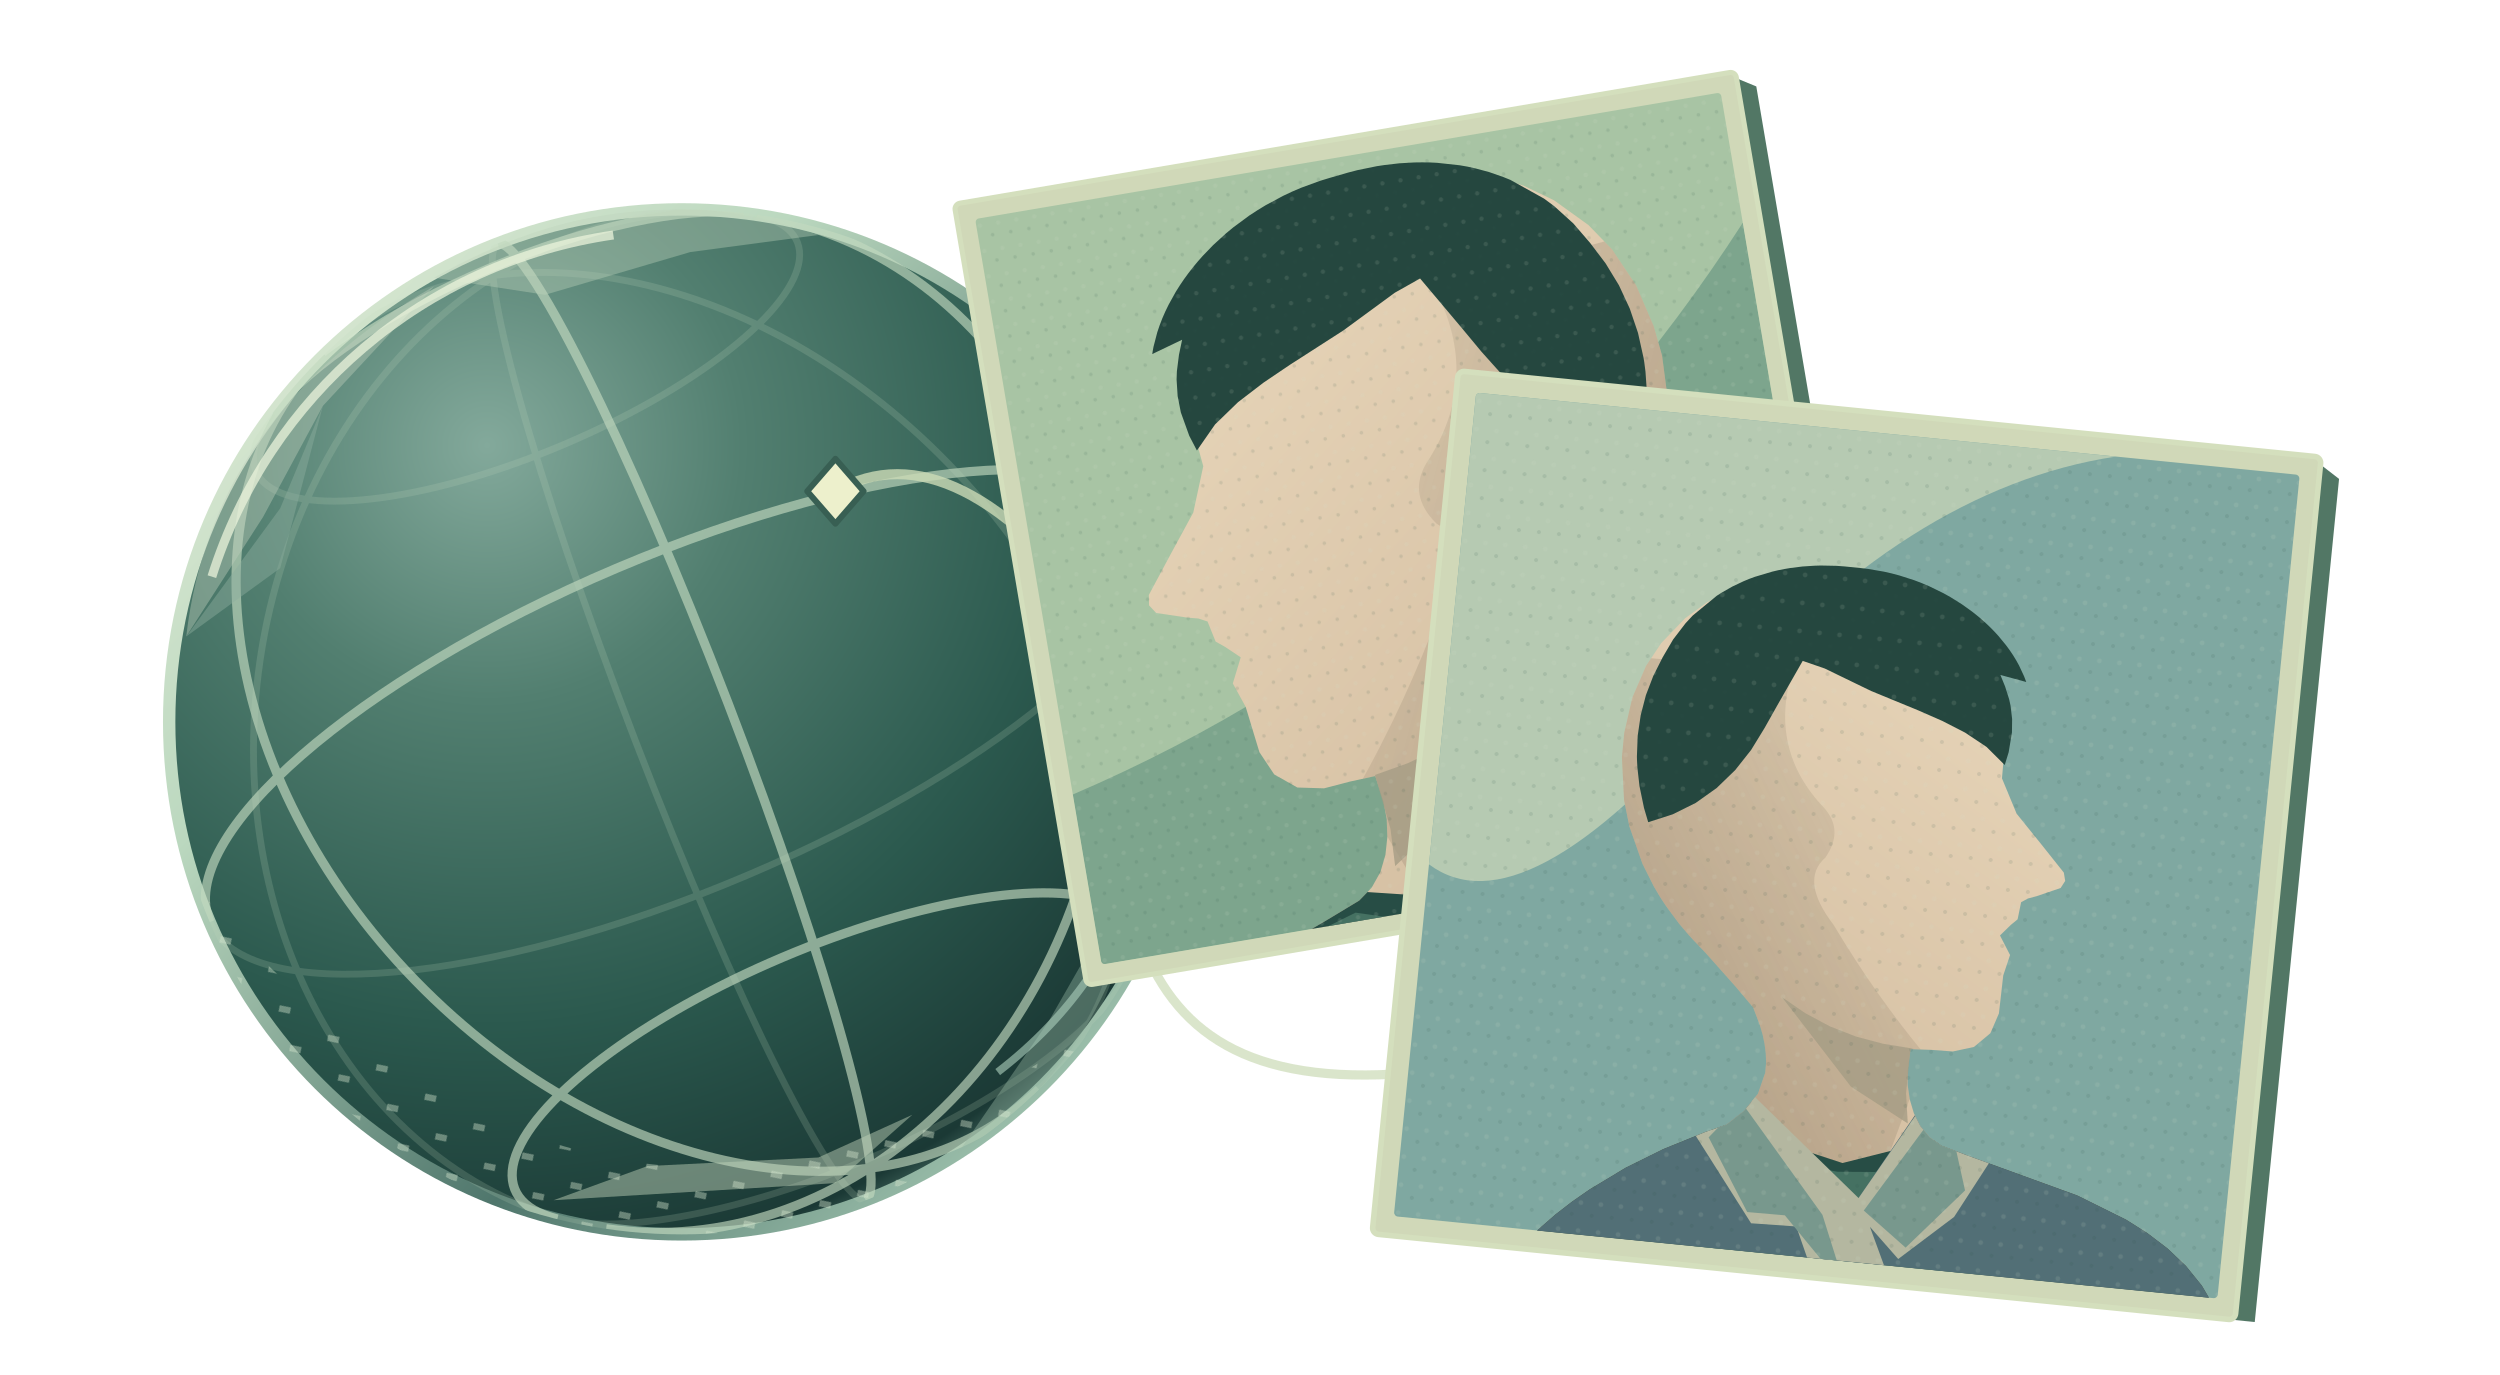
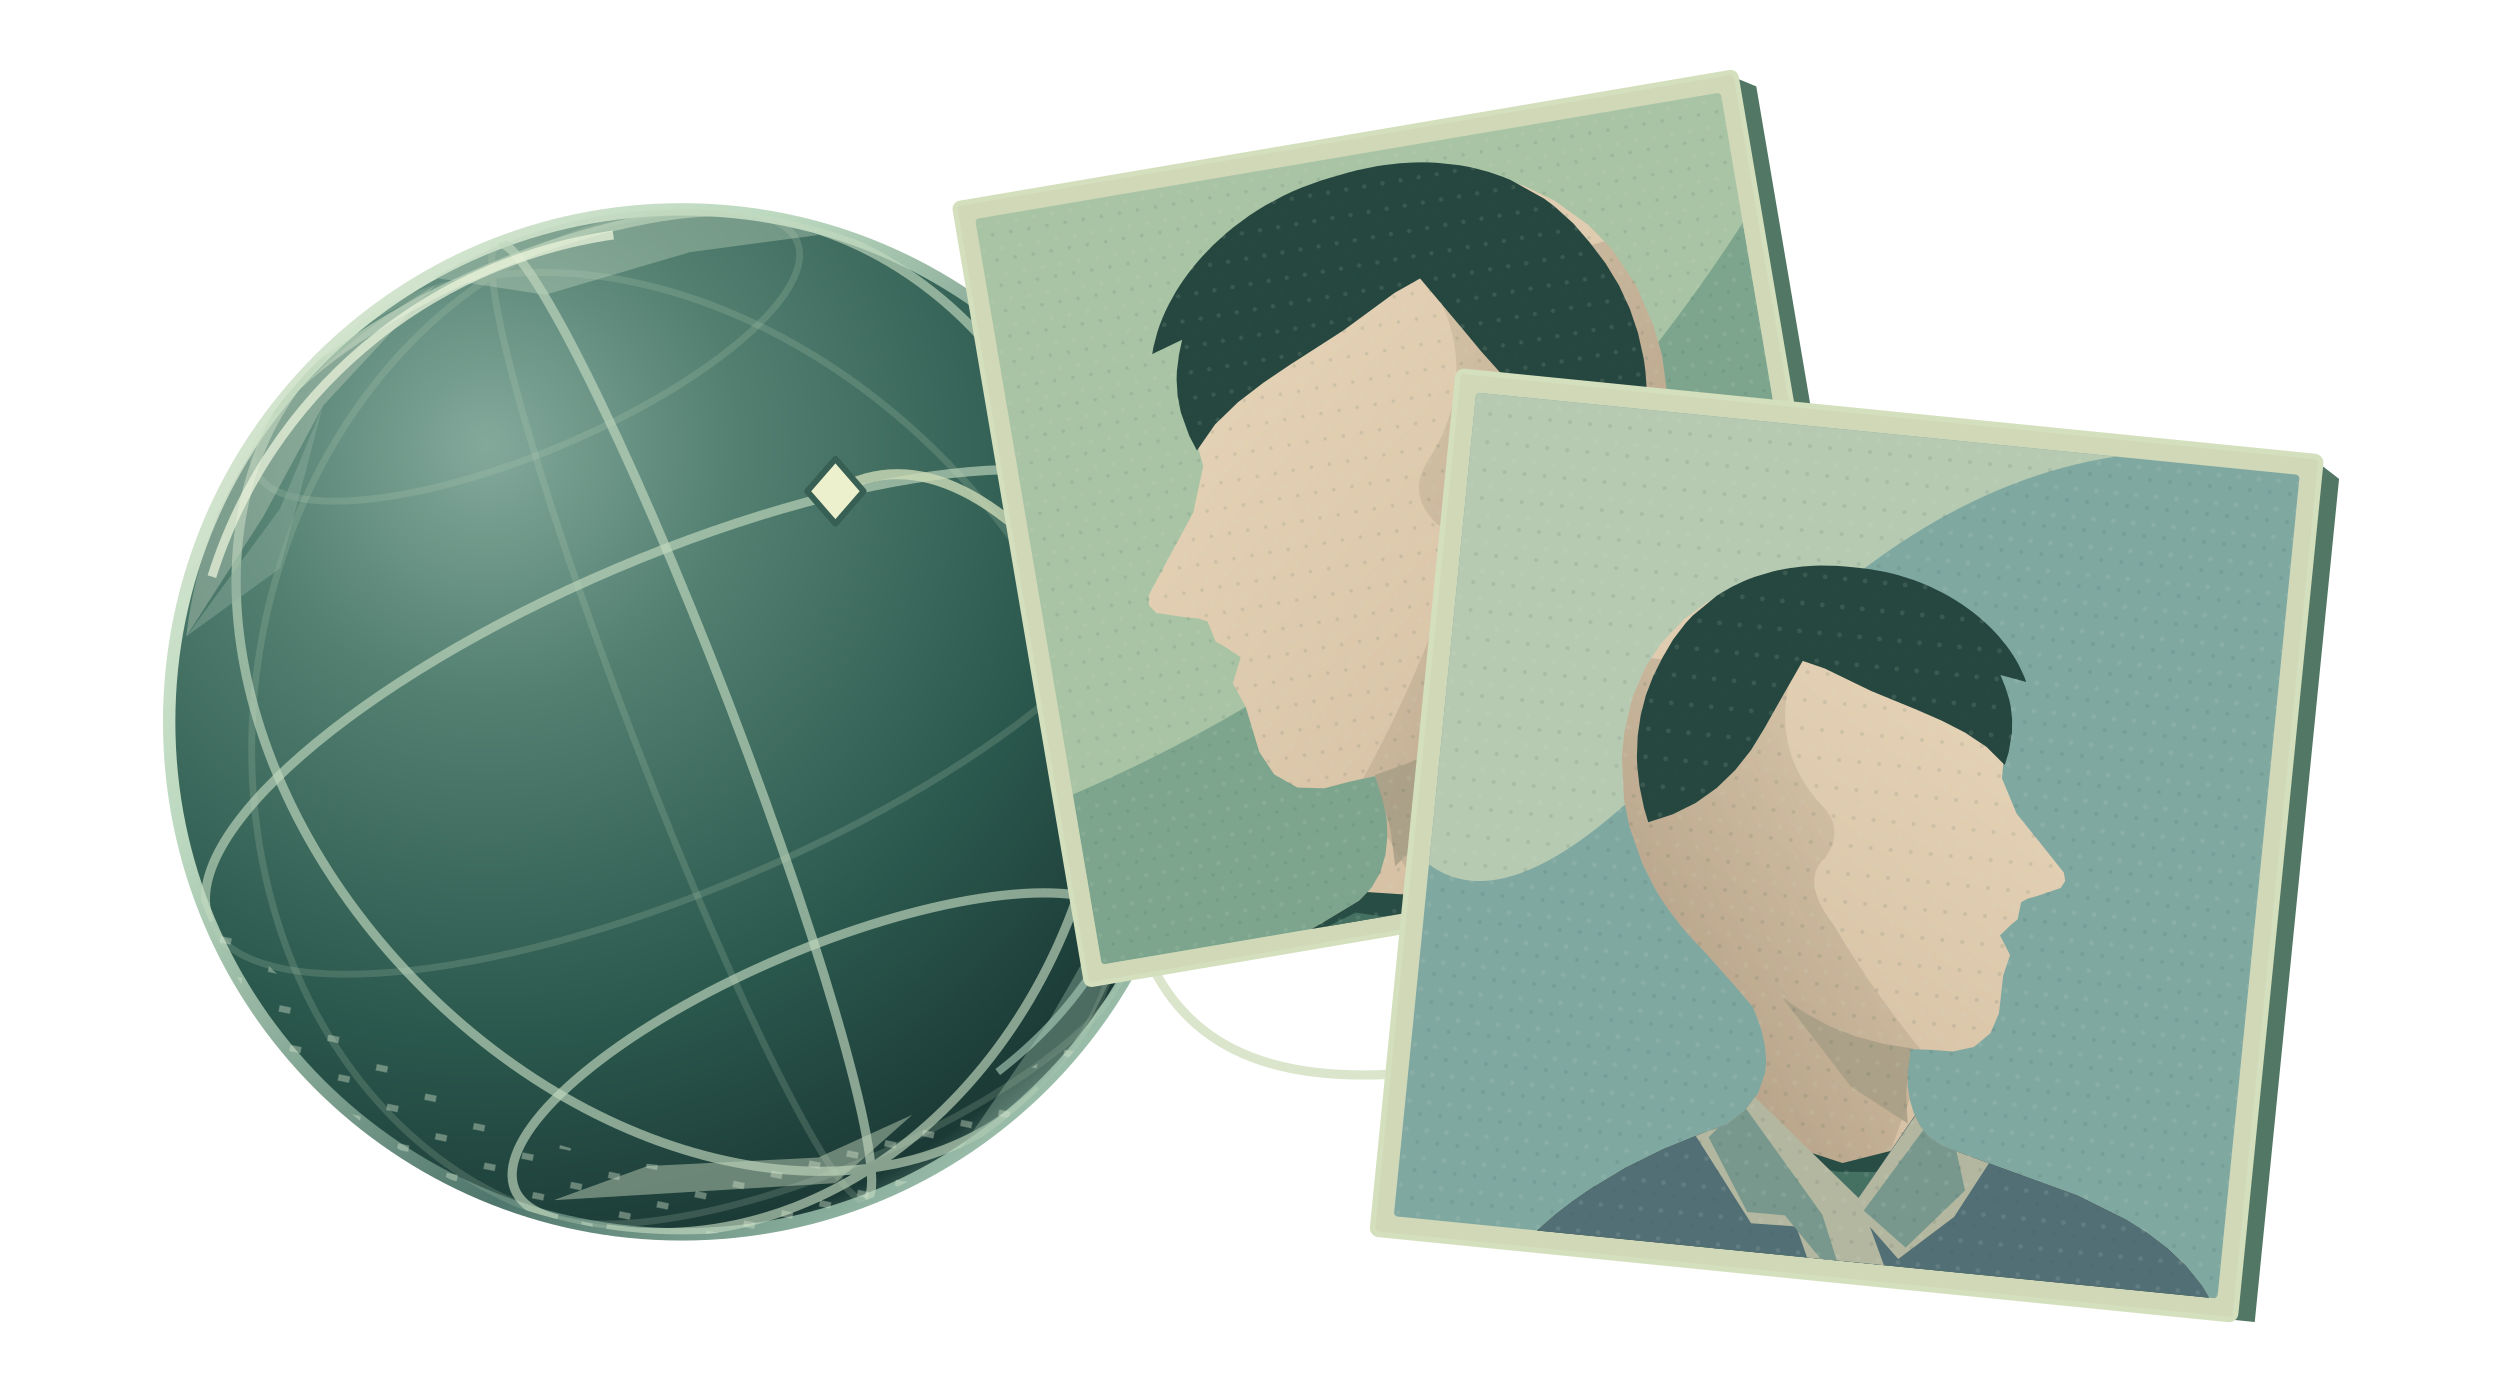
<svg xmlns="http://www.w3.org/2000/svg" width="600" height="330" viewBox="0 0 600 330" aria-hidden="true">
  <style>
    .id-still { display:none; }
    @media all {
      .id-live, .id-alternate, .id-grain, .id-coarse, .id-residual { display:none; }
      .id-still { display:inline; }
    }
  </style>
  <defs>
    <radialGradient id="id-surface" cx=".31" cy=".23" r=".86">
      <stop stop-color="#83a99b" />
      <stop offset=".29" stop-color="#527f70" />
      <stop offset=".66" stop-color="#2b594e" />
      <stop offset=".94" stop-color="#1b3935" />
      <stop offset="1" stop-color="#5b8376" />
    </radialGradient>
    <linearGradient id="id-sphere-rim" x2=".9" y2=".87">
      <stop stop-color="#e8efdb" />
      <stop offset=".35" stop-color="#bbd8bf" />
      <stop offset=".72" stop-color="#4f766c" />
      <stop offset="1" stop-color="#a3c6b1" />
    </linearGradient>
    <pattern id="id-sphere-etch" width="4.6" height="4.8" patternUnits="userSpaceOnUse" patternTransform="rotate(-15)">
      <path d="m1 1 1.2 .6" stroke="#d1e2cb" stroke-width=".75" />
    </pattern>
    <linearGradient id="id-cheek" x1=".1" y1=".3" x2=".88" y2=".85">
      <stop stop-color="#786d58" stop-opacity=".11" />
      <stop offset="1" stop-color="#615444" stop-opacity=".32" />
    </linearGradient>
    <pattern id="id-tooth" width="5" height="7" patternUnits="userSpaceOnUse">
      <circle cx="1" cy="2" r=".6" fill="#d1dec8" opacity=".48" />
      <circle cx="4" cy="5" r=".5" fill="#2b5146" opacity=".45" />
    </pattern>
    <filter id="id-noise" x="0%" y="0%" width="100%" height="100%" color-interpolation-filters="sRGB">
      <feTurbulence type="fractalNoise" baseFrequency=".35" numOctaves="1" seed="17" />
      <feColorMatrix values="1.28 0 0 0 -.16  .92 0 0 0 .095  .75 0 0 0 .14  0 0 0 0 1" />
    </filter>
    <filter id="id-blot" x="0%" y="0%" width="100%" height="100%" color-interpolation-filters="sRGB">
      <feTurbulence type="fractalNoise" baseFrequency=".073 .085" numOctaves="1" seed="31" />
      <feColorMatrix values="1.2 0 0 0 -.2   1 0 0 0 .03   .88 0 0 0 .055   0 0 0 0 1" />
    </filter>
    <pattern id="id-cells" width="69" height="73" patternUnits="userSpaceOnUse">
      <path fill="#97bba5" d="M2 2h6v6H2z M18 54h5v5h-5z M48 13h7v7h-7z M62 47h5v5h-5z M36 30h5v5h-5z" />
      <path fill="#385f53" d="M7 16h8v8H7z M26 11h5v5h-5z M17 37h6v6h-6z M44 43h8v8h-8z M51 66h5v5h-5z" />
    </pattern>
    <clipPath id="id-picture">
      <rect width="206" height="206" rx="1" />
    </clipPath>
    <clipPath id="id-globe">
      <circle r="60" />
    </clipPath>
    <linearGradient id="id-ink" x1=".12" y1=".02" x2=".85" y2=".97">
      <stop stop-color="#ebdabe" offset="0">

      </stop>
      <stop stop-color="#ccb497" offset="1">

      </stop>
    </linearGradient>
    <clipPath id="id-shirt-clip">
      <use href="#id-body" />
    </clipPath>
    <linearGradient id="id-skin-a" x1=".12" y1=".02" x2=".85" y2=".97">
      <stop stop-color="#ebdabe" />
      <stop offset="1" stop-color="#ccb497" />
    </linearGradient>
    <clipPath id="id-person-clip-a">
      <use href="#id-person-a" />
    </clipPath>
    <g id="id-resting-face">
      <path id="id-person-a" d="M9 209c7-15 23-26 48-35l22-8c8-3 11-11 11-20l-1-7-11 1c-8 0-12-5-13-12l-1-9-2-4 3-6-5-4-1-5-8-2c-4-1-5-4-2-7l11-14 4-10-1-7c0-26 17-44 42-47 28-4 52 11 58 36 6 24-3 47-19 63l-13 15c-4 9-5 18-1 24l6 7c23 7 48 19 66 42Z" fill="url(#id-skin-a)" />
      <g fill="url(#id-cheek)" clip-path="url(#id-person-clip-a)">
        <path d="M119 38Q126 59 111 75Q106 81 111 88Q118 94 109 106Q98 125 85 141L95 167Q122 177 141 151Q161 128 173 81L161 34Z" />
      </g>
      <path d="M-4 163Q33 151 77 162q33 17 58-5l77 14v43H-4Z" clip-path="url(#id-person-clip-a)" fill="#274d45" />
      <path id="id-hair-a" d="M63 64c6-8 18-13 33-19l20-10 10 17c8 15 19 23 32 26 5-16 3-31-4-43-10-20-31-27-52-24-22 2-40 16-45 31l7-2c-4 8-4 16-1 24Z" fill="#25473f" />
      <path d="M89 139c15-2 25-7 34-14l-18 24-15 10c1-6 0-13-1-20Z" fill="#a39b83" opacity=".76" />
      <path d="M58 176c11-5 15-7 21-9 11 5 27 7 42 2l15-8c12 4 23 8 32 14-13 10-27 19-39 34H61c9-9 16-16 26-22Z" fill="#507e6c" opacity=".73" />
    </g>
    <g id="id-subject">
      <use href="#id-resting-face" class="id-still" />
      <g class="id-live">
        <polygon id="id-body" points="9,209 12.33,203.14 16.5,197.84 21.32,193.13 26.63,188.98 32.29,185.3 45.15,178.72 74.01,167.81 81.18,164.99 84.26,162.72 86.67,159.73 88.35,156.28 89.39,152.59 89.9,148.78 89.85,144.95 89.03,139.24 83.5,139.5 77.76,140 72.14,138.87 67.72,135.27 65.39,130.04 64.11,119.95 62.23,114.55 63.97,111.06 64.84,109.31 61.92,106.54 60.1,105.08 59.11,100.54 57.27,99.57 55,99 48.55,96.89 47.32,95.03 47.65,92.82 53.72,84.99 60.01,76.98 63.78,67.55 63.1,60.72 63.57,51.96 65.9,42.51 69.47,34.87 73.6,29.05 78.91,23.77 85.04,19.48 91.8,16.24 98.96,14.05 106.35,12.82 113.83,12.36 121.09,12.79 128.23,14.15 135.13,16.46 141.62,19.74 147.54,23.94 153.92,30.41 158.02,36.39 161.81,44.84 164.07,54.17 164.77,60.62 164.35,72.03 163.03,79.02 159.67,89.03 156.76,95.03 155.25,97.67 154.45,98.96 153.42,100.54 150.1,105.13 147.69,108.04 146.22,109.69 143.2,112.93 140.3,116.27 138.85,117.95 135.53,121.77 130.73,127.61 128.98,132.38 128.3,134.85 127.81,137.35 127.52,139.89 127.47,142.45 127.72,144.99 129.75,150.61 133.61,155.21 138.23,158.69 143.93,160.6 155.12,164.98 165.22,169.83 174.89,175.49 179.53,178.63 184.01,182 190.48,187.51 193.54,190.46 202,200" fill="url(#id-ink)" opacity="1">

          </polygon>
        <g fill="url(#id-cheek)" clip-path="url(#id-shirt-clip)">
          <path d="M119 38Q126 59 111 75Q106 81 111 88Q118 94 109 106Q98 125 85 141L95 167Q122 177 141 151Q161 128 173 81L161 34Z">

            </path>
        </g>
        <polygon id="id-shirt" points="36.57,156.74 72.56,160.95 107.49,169.29 140.54,158.01 212,171 212,214 -4,214 -4,167.76 2.52,161.08 9.22,159.49 15.99,158.27 22.82,157.41 29.69,156.9" fill="#274d45" opacity="1" clip-path="url(#id-shirt-clip)">


          </polygon>
        <polygon id="id-hair" points="111.26,10.33 112.88,10.36 116.12,10.53 119.34,10.89 120.94,11.14 122.54,11.43 124.12,11.78 128.8,13.11 130.33,13.65 131.83,14.25 134.78,15.6 137.62,17.17 139,18.02 145.44,23.18 147.35,25.17 150.75,29.49 153.6,34.21 156.14,39.09 158.18,44.21 159.63,49.52 160.5,54.96 160.78,60.46 160.77,61.45 160.69,63.43 160.2,68.36 159.07,74.19 158,78 158,78 158,78 158,78 158,78 158,78 158,78 158,78 158,78 158,78 158,78 158,78 158,78 158,78 158,78 151.46,75.99 145.3,73.03 139.68,69.14 134.7,64.45 130.39,59.14 126.74,53.35 123.31,47.43 119.84,41.53 116.37,35.63 110.53,37.73 98.29,43.86 85.7,49.23 79.47,52.06 73.42,55.26 67.78,59.13 63,64 61.91,60.61 60.97,55.36 60.88,51.8 61.25,48.26 61.61,46.52 62.64,43.12 63.85,40.04 62.14,40.53 60.42,41.02 57,42 57.55,40.49 58.86,37.58 59.62,36.17 60.44,34.79 61.32,33.45 62.25,32.15 64.25,29.65 65.32,28.46 66.43,27.3 67.58,26.18 68.76,25.1 69.97,24.06 71.22,23.05 73.8,21.15 76.92,19.14 78.75,18.09 82.52,16.19 84.45,15.35 86.41,14.57 90.41,13.23 92.45,12.66 94.5,12.17 98.65,11.4 100.74,11.13 104.94,10.65 107.04,10.47" fill="#25473f" opacity="1">


          </polygon>
        <polygon id="id-neck" points="123,125 123,125 123,125 123,125 123,125 105,149 90,159 90,159 90.35,150.98 89,139 89,139 96.33,137.7 103.5,135.7 110.4,132.9 116.92,129.29" fill="#a39b83" opacity="0.76">



          </polygon>
        <polygon id="id-collar" points="136,161 144.18,163.81 146.89,164.8 149.59,165.82 152.26,166.89 154.92,168.02 168,175 144.53,193.12 133.83,203.38 129,209 61,209 74.46,196.14 81.79,190.4 84.12,185.91 58,176 63.48,173.5 65.31,172.66 70.81,170.18 79.95,167.42 89.29,170.41 99.01,171.78 108.82,171.59 118.47,169.78" fill="#507e6c" opacity="0.73">



          </polygon>
        <polygon id="id-lapel" points="86,166 86,166 86,166 86,166" fill="#507e6c" opacity="1">


          </polygon>
      </g>
    </g>
    <g id="id-jacket">
      <path d="M-4 183 69 160 84 151 105 181 133 151 153 160 216 185v32H-4Z" fill="#526f76" />
      <path d="M64 163 83 150l22 31-12 14-15-11Zm68-13 16 9-16 26-12 1-10 30H90l13-37Z" fill="#b4b7a0" />
      <path d="m80 153 22 29-11 10-16-15Zm54 0-21 30-6 20 16-20 10-1 10-20Z" fill="#78988d" />
    </g>
    <filter id="id-second-blot" x="0" y="0" width="100%" height="100%" color-interpolation-filters="sRGB">
      <feTurbulence type="fractalNoise" baseFrequency=".067 .082" numOctaves="1" seed="7" />
      <feColorMatrix values="1.12 0 0 0 -.12  .94 0 0 0 .06  .85 0 0 0 .11  0 0 0 0 1" />
    </filter>
    <filter id="id-second-grain" x="0" y="0" width="100%" height="100%" color-interpolation-filters="sRGB">
      <feTurbulence type="fractalNoise" baseFrequency=".34" numOctaves="1" seed="52" />
      <feColorMatrix values="1.14 0 0 0 -.12  .95 0 0 0 .07  .86 0 0 0 .10  0 0 0 0 1" />
    </filter>
    <g id="id-ochre-coat">
      <path d="M-4 190 52 167 79 159Q103 183 132 157l28 8 50 22v30H-4Z" fill="#907861" />
      <path d="m74 159 25 21-11 17-18-12 7-8-11-8Zm62-4-25 25-8 32h15l8-25 13-6-4-9 9-7Z" fill="#b7a080" />
      <path d="m100 186 9 1-6 25h-8Z" fill="#596658" />
    </g>
    <g id="id-knit">
      <path d="M-4 182 64 161 80 148q19 17 52 2l8 10 23 6 48 31v19H-4Z" fill="#605b65" />
      <path d="m79 148 1 11q25 16 53 0l-1-10q-29 13-53-1Z" fill="#897982" />
      <path d="m33 186 18-9m-12 14 22-12m77-15 13 4" fill="none" stroke="#a79a9b" stroke-width="2" />
    </g>
    <g id="id-print-edge">
      <path d="M0 210h218l5 4v4H5l-5-4ZM215 0l8 5v209l-6-1Z" fill="#527765" />
      <rect width="218" height="218" rx="1.6" fill="#d0d8b8" stroke="#d4dfbd" stroke-width="1.4" />
    </g>
  </defs>
  <g transform="translate(-98.8 -165) scale(2.05)">
    <g transform="translate(128 165)">
      <circle r="60" fill="url(#id-surface)" stroke="url(#id-sphere-rim)" stroke-width="1.45" />
      <g clip-path="url(#id-globe)">
        <g transform="rotate(-23)" fill="none" stroke="#c2d9bf">
-           <path opacity=".18" stroke-width=".8" d="M-29.97 -51.98A34.41 11.2 0 1 0 29.97 -51.98                M-60 -0A60 19.53 0 0 0 60 0                M-36.14 47.89A39.36 12.82 0 0 0 36.14 47.89                M-31.33 51.17A60 50.09 -58.52 0 1 31.33 -51.17                M-2.05 59.96A60 5.93 -88.04 0 1 2.05 -59.96                M21.7 55.94A60 43.46 68.79 0 0 -21.7 -55.94" />
-           <path opacity=".65" stroke-width="1.08" d="M29.97 -51.98A34.41 11.2 0 0 0 -29.97 -51.98                M60 0A60 19.53 0 0 0 -60 -0                M36.14 47.89A39.36 12.82 0 1 0 -36.14 47.89                M31.33 -51.17A60 50.09 -58.52 0 1 -31.33 51.17                M2.05 -59.96A60 5.93 -88.04 0 1 -2.05 59.96                M-21.7 -55.94A60 43.46 68.79 0 0 21.7 55.94" />
+           <g class="id-still">
+             <path opacity=".18" stroke-width=".8" d="M-29.97 -51.98A34.41 11.2 0 1 0 29.97 -51.98                  M-60 -0A60 19.53 0 0 0 60 0                  M-36.14 47.89A39.36 12.82 0 0 0 36.14 47.89                  M-31.33 51.17A60 50.09 -58.52 0 1 31.33 -51.17                  M-2.05 59.96A60 5.93 -88.04 0 1 2.05 -59.96                  M21.7 55.94A60 43.46 68.79 0 0 -21.7 -55.94" />
+             <path opacity=".65" stroke-width="1.08" d="M29.97 -51.98A34.41 11.2 0 0 0 -29.97 -51.98                  M60 0A60 19.53 0 0 0 -60 -0                  M36.14 47.89A39.36 12.82 0 1 0 -36.14 47.89                  M31.33 -51.17A60 50.09 -58.52 0 1 -31.33 51.17                  M2.05 -59.96A60 5.93 -88.04 0 1 -2.05 59.96                  M-21.7 -55.94A60 43.46 68.79 0 0 21.7 55.94" />
+           </g>
+           <g class="id-live">
+             <path opacity=".18" stroke-width=".8" d="M-29.97 -51.98A34.41 11.2 0 1 0 29.97 -51.98                  M-60 -0A60 19.53 0 0 0 60 0                  M-36.14 47.89A39.36 12.82 0 0 0 36.14 47.89" />
+             <path opacity=".65" stroke-width="1.08" d="M29.97 -51.98A34.41 11.2 0 0 0 -29.97 -51.98                  M60 0A60 19.53 0 0 0 -60 -0                  M36.14 47.89A39.36 12.82 0 1 0 -36.14 47.89" />
+             <defs>
+               <g id="id-turned-meridians">
+                 <path d="M31.33 -51.17C54.92 -36.72 60.02 -2.1 42.72 26.16S-7.74 65.62 -31.33 51.17">
+ 
+               </path>
+                 <path d="M2.05 -59.96C5.33 -59.85 7.06 -32.91 5.93 0.2S1.22 60.08 -2.05 59.96">
+ 
+               </path>
+                 <path d="M-21.7 -55.94C-44.08 -47.26 -52.5 -15.17 -40.52 15.72S-0.67 64.62 21.7 55.94">
+ 
+               </path>
+               </g>
+             </defs>
+             <use href="#id-turned-meridians" transform="scale(-1)" opacity=".18" stroke-width=".8" />
+             <use href="#id-turned-meridians" opacity=".65" stroke-width="1.08" />
+           </g>
        </g>
        <path d="M-58-10Q-55-36-29-51l-13 14-7 13Z" fill="#bdcebb" opacity=".42" />
        <path d="M-58-10l11-15 5-12-5 19Z" fill="#8cad9d" opacity=".46" />
        <path d="M-29-52q23-13 45-5L1-55l-17 5Z" fill="#bed4bb" opacity=".39" />
        <path d="M54 17q-4 23-22 34l11-16 4-7Z" fill="#97b6a2" opacity=".40" />
        <path d="M-15 56l11-4 20-1 11-5-9 8Z" fill="#bed2b7" opacity=".48" />
        <path d="M-57 19a60 60 0 0 0 105 17c-15 10-30 17-49 16-19-1-41-14-56-33Z" fill="url(#id-sphere-etch)" opacity=".42" />
        <path d="M-55-17a58 58 0 0 1 47-40" fill="none" stroke="#edf5dc" stroke-width="1.05" stroke-opacity=".73" />
        <path d="M37 41q13-10 17-25" fill="none" stroke="#aacdb9" stroke-width=".9" stroke-opacity=".62" />
      </g>
    </g>
    <g class="id-still">
      <path d="M146 138Q160 130 178 154" stroke="#cbdab6" stroke-opacity=".8" stroke-width="1.18" stroke-linecap="round" fill="none" />
      <g transform="translate(146 138)">
        <path d="M0-3.8 3.3 0 0 3.8-3.3 0Z" fill="#edf0cc" stroke="#385f53" stroke-width=".7" stroke-linejoin="round" />
      </g>
    </g>
    <g class="id-live">
      <path d="M146 138Q160 130 178 154" stroke="#cbdab6" stroke-opacity=".8" stroke-width="1.18" stroke-linecap="round" fill="none">

    </path>
      <g transform="translate(146 138)">
        <path d="M0-3.8 3.3 0 0 3.8-3.3 0Z" fill="#edf0cc" stroke="#385f53" stroke-width=".7" stroke-linejoin="round" />
      </g>
    </g>
    <path d="M178 154C178 191 180 214 227 204" fill="none" stroke="#cbdab6" stroke-opacity=".7" stroke-width="1.08" stroke-linecap="round" />
  </g>
  <g class="id-sample-one" transform="matrix(.86 -.146 .146 .86 229 49)">
    <use href="#id-print-edge" />
    <g transform="translate(5 5) scale(1.01)">
      <g clip-path="url(#id-picture)">
        <rect width="206" height="206" fill="#a8c4a4" />
        <path d="M0 159Q120 130 206 36v170H0Z" fill="#6e9a85" opacity=".74" />
        <g transform="translate(-31 -9) scale(1.27)">
          <use href="#id-subject" />
        </g>
        <g class="id-alternate" visibility="hidden">
          <rect width="206" height="206" fill="#a1b2aa" />
          <path d="M0 0h50l96 206H0Z" fill="#81978e" />
          <path d="m61 0 79 206h11L71 0Z" fill="#c2cbad" opacity=".47" />
          <g transform="matrix(-.79 -.065 -.065 .88 145 39)">
            <use href="#id-subject" />
            <use href="#id-ochre-coat" clip-path="url(#id-shirt-clip)" />
          </g>
        </g>
        <g class="id-grain" opacity="0">
          <rect width="206" height="206" filter="url(#id-noise)" />
        </g>
        <g class="id-residual" opacity="0">
          <rect width="206" height="206" fill="url(#id-cells)" />
        </g>
        <g class="id-coarse" opacity="0">
          <rect width="206" height="206" filter="url(#id-blot)" />
        </g>
        <rect width="206" height="206" fill="url(#id-tooth)" opacity=".25" />
      </g>
    </g>
  </g>
  <g class="id-sample-two" transform="matrix(.95 .095 -.095 .95 350 89)">
    <use href="#id-print-edge" />
    <g transform="translate(5 5) scale(1.01)">
      <g clip-path="url(#id-picture)">
        <rect width="206" height="206" fill="#7fa8a1" />
        <path d="M0 0h160Q109 13 67 73T0 118Z" fill="#b6cab2" />
        <g transform="matrix(-.93 .105 .105 .93 192 13)">
          <use href="#id-subject" />
          <use class="id-live" href="#id-jacket" clip-path="url(#id-shirt-clip)" />
          <use class="id-still" href="#id-jacket" clip-path="url(#id-person-clip-a)" />
        </g>
        <g class="id-alternate" visibility="hidden">
          <rect width="206" height="206" fill="#69918b" />
          <path d="M0 0h206v30Q110 12 55 103Q32 142 0 146Z" fill="#b0c1a5" />
          <g transform="matrix(1.10 -.17 .17 1.10 -4 13)">
            <use href="#id-subject" />
            <use href="#id-knit" clip-path="url(#id-shirt-clip)" />
          </g>
        </g>
        <g class="id-grain" opacity="0">
          <rect width="206" height="206" filter="url(#id-second-grain)" />
        </g>
        <g class="id-residual" opacity="0">
          <rect width="206" height="206" fill="url(#id-cells)" transform="rotate(180 103 103)" />
        </g>
        <g class="id-coarse" opacity="0">
          <rect width="206" height="206" filter="url(#id-second-blot)" />
        </g>
        <rect width="206" height="206" fill="url(#id-tooth)" opacity=".25" />
      </g>
    </g>
  </g>
  <style>* { animation: none !important; transition: none !important; }</style>
</svg>
